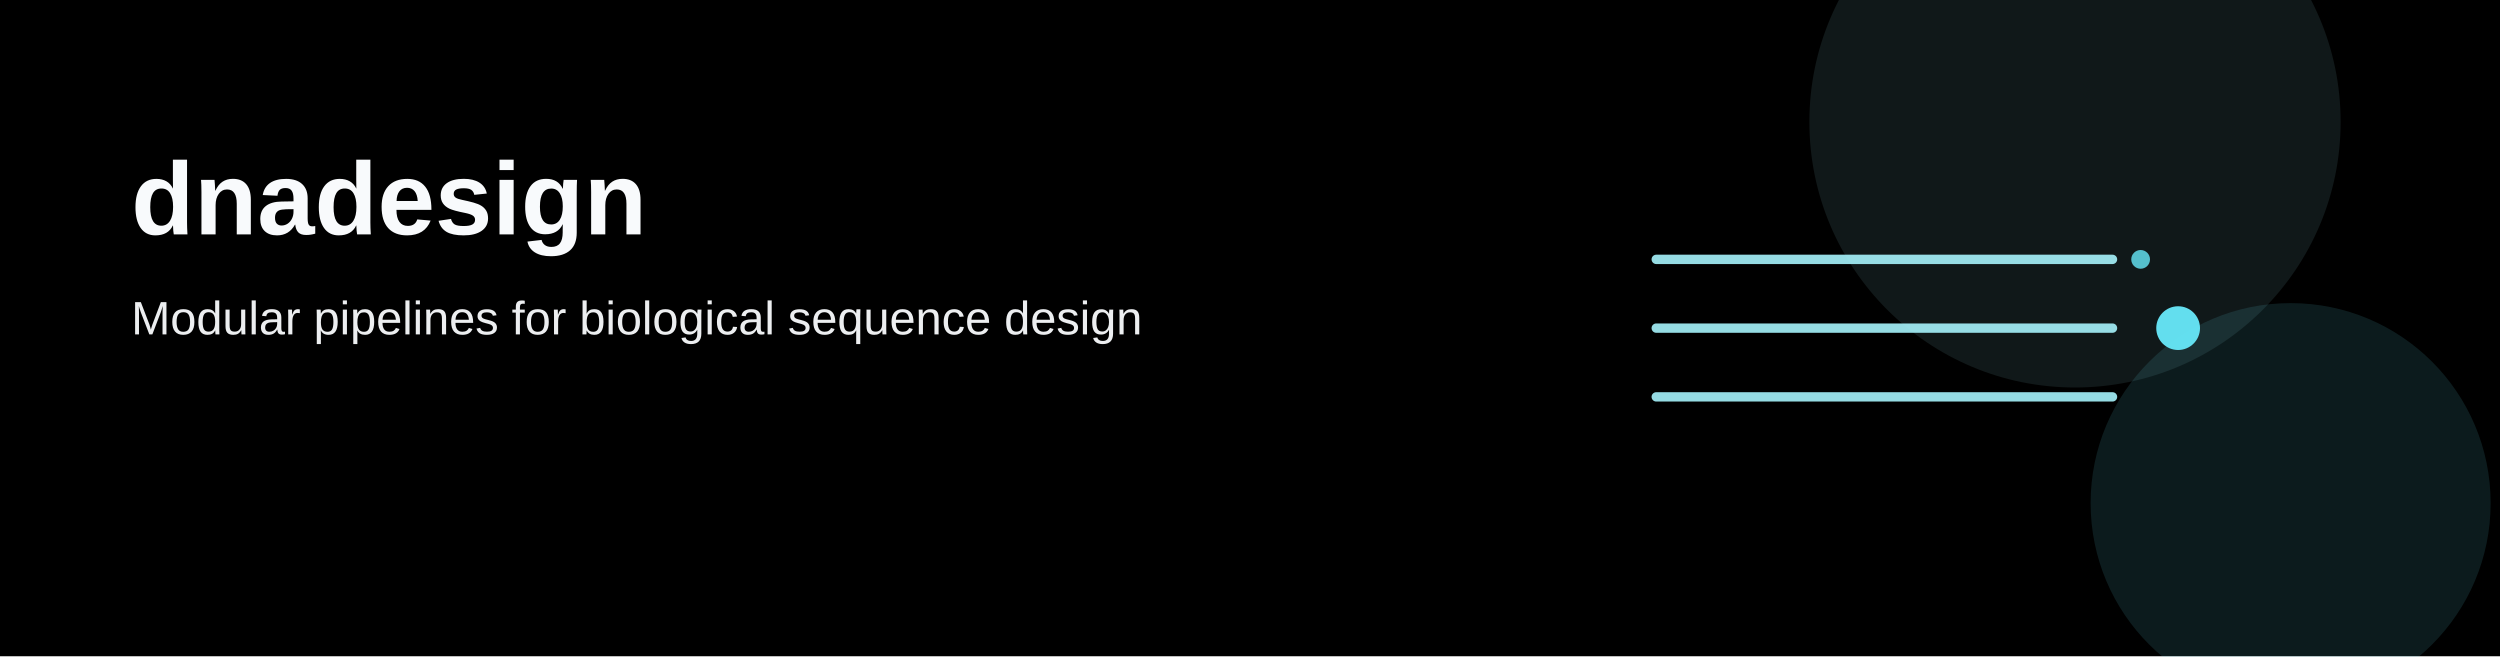
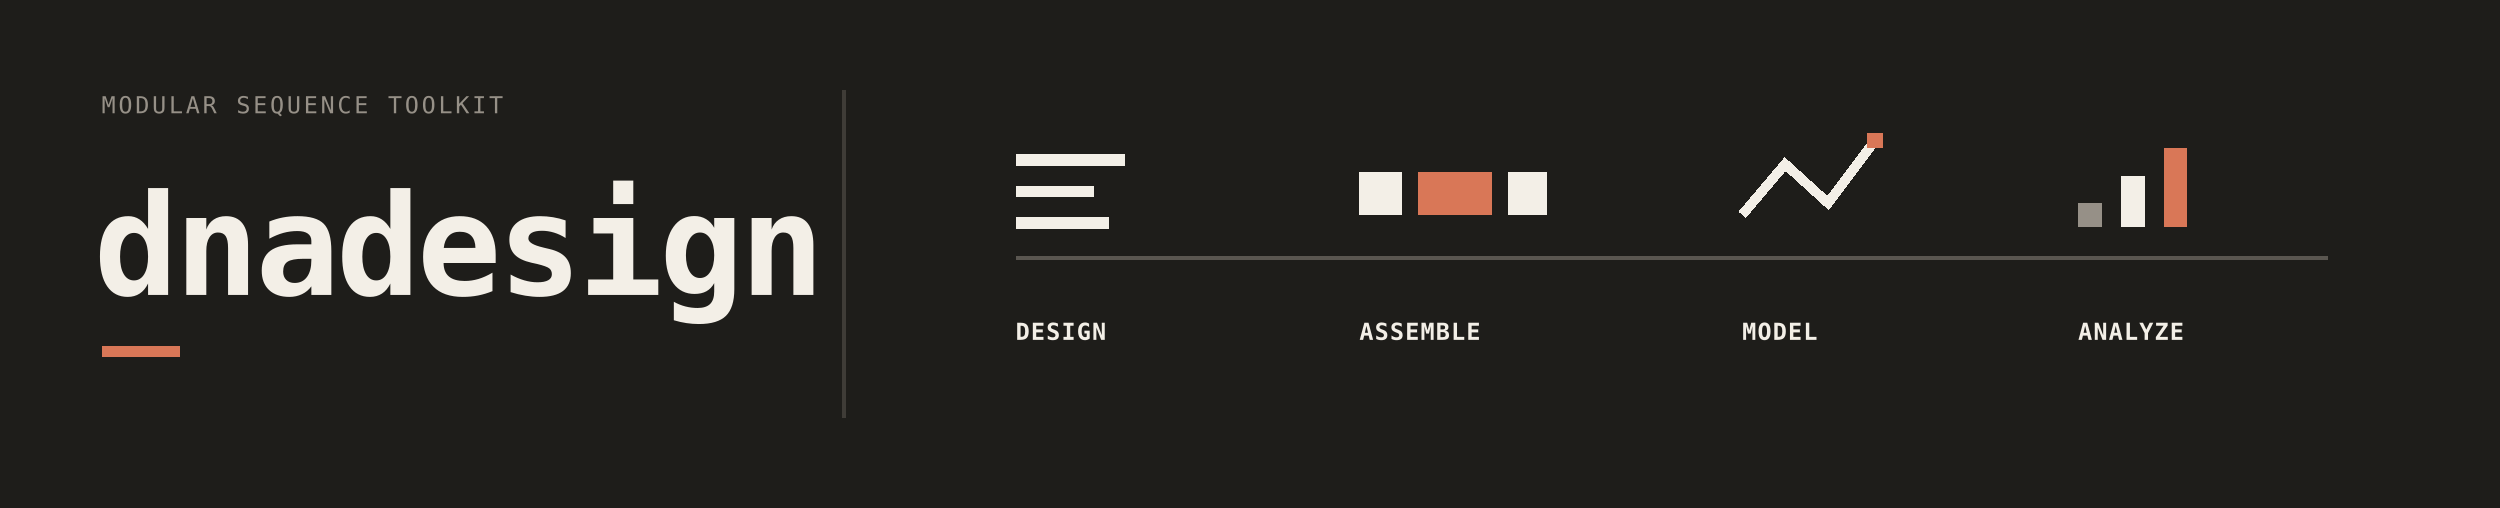
- <svg xmlns="http://www.w3.org/2000/svg" width="1600" height="420" viewBox="0 0 1600 420" role="img" aria-labelledby="title desc">
-   <rect width="1600" height="420" fill="#000000" />
-   <circle cx="1328" cy="78" r="170" fill="#a5f3fc" opacity="0.1" />
-   <circle cx="1466" cy="322" r="128" fill="#67e8f9" opacity="0.12" />
-   <g fill="#f8fafc" font-family="'Helvetica Neue', Arial, sans-serif">
-     <text x="84" y="150" font-size="66" font-weight="700">dnadesign</text>
-     <text x="84" y="214" font-size="30" opacity="0.95">Modular pipelines for biological sequence design</text>
+ <svg xmlns="http://www.w3.org/2000/svg" width="1280" height="260" viewBox="0 0 1280 260" fill="none" role="img" aria-labelledby="title desc" shape-rendering="crispEdges">
+   <rect width="1280" height="260" fill="#1E1D1A" />
+   <g font-family="Menlo, Monaco, Consolas, monospace">
+     <text x="52" y="58" fill="#969087" font-size="12" letter-spacing="1.4">MODULAR SEQUENCE TOOLKIT</text>
+     <text x="48" y="151" fill="#F3EFE7" font-size="72" font-weight="700" letter-spacing="-2">dnadesign</text>
+     <rect x="52" y="177" width="40" height="6" fill="#D97757" />
  </g>
-   <g transform="translate(1036 78)">
-     <g fill="none" stroke="#a5f3fc" stroke-width="6" stroke-linecap="round" opacity="0.9">
-       <path d="M24 88 H316" />
-       <path d="M24 132 H316" />
-       <path d="M24 176 H316" />
+   <path d="M432 46V214" stroke="#3F3C37" stroke-width="2" />
+   <path d="M520 132H1192" stroke="#5A5650" stroke-width="2" />
+   <g font-family="Menlo, Monaco, Consolas, monospace" font-size="12" font-weight="700" letter-spacing="0.6">
+     <g transform="translate(520 0)">
+       <path d="M0 82H56M0 98H40M0 114H48" stroke="#F3EFE7" stroke-width="6" />
+       <text x="0" y="174" fill="#F3EFE7">DESIGN</text>
    </g>
-     <g fill="#67e8f9">
-       <circle cx="358" cy="132" r="14" opacity="0.95" />
-       <circle cx="334" cy="88" r="6" opacity="0.8" />
+     <g transform="translate(696 0)">
+       <rect x="0" y="88" width="22" height="22" fill="#F3EFE7" />
+       <rect x="30" y="88" width="38" height="22" fill="#D97757" />
+       <rect x="76" y="88" width="20" height="22" fill="#F3EFE7" />
+       <text x="0" y="174" fill="#F3EFE7">ASSEMBLE</text>
+     </g>
+     <g transform="translate(892 0)">
+       <path d="M0 110L22 84L44 104L68 72" stroke="#F3EFE7" stroke-width="5" fill="none" />
+       <rect x="64" y="68" width="8" height="8" fill="#D97757" />
+       <text x="0" y="174" fill="#F3EFE7">MODEL</text>
+     </g>
+     <g transform="translate(1064 0)">
+       <rect x="0" y="104" width="12" height="12" fill="#969087" />
+       <rect x="22" y="90" width="12" height="26" fill="#F3EFE7" />
+       <rect x="44" y="76" width="12" height="40" fill="#D97757" />
+       <text x="0" y="174" fill="#F3EFE7">ANALYZE</text>
    </g>
  </g>
</svg>
